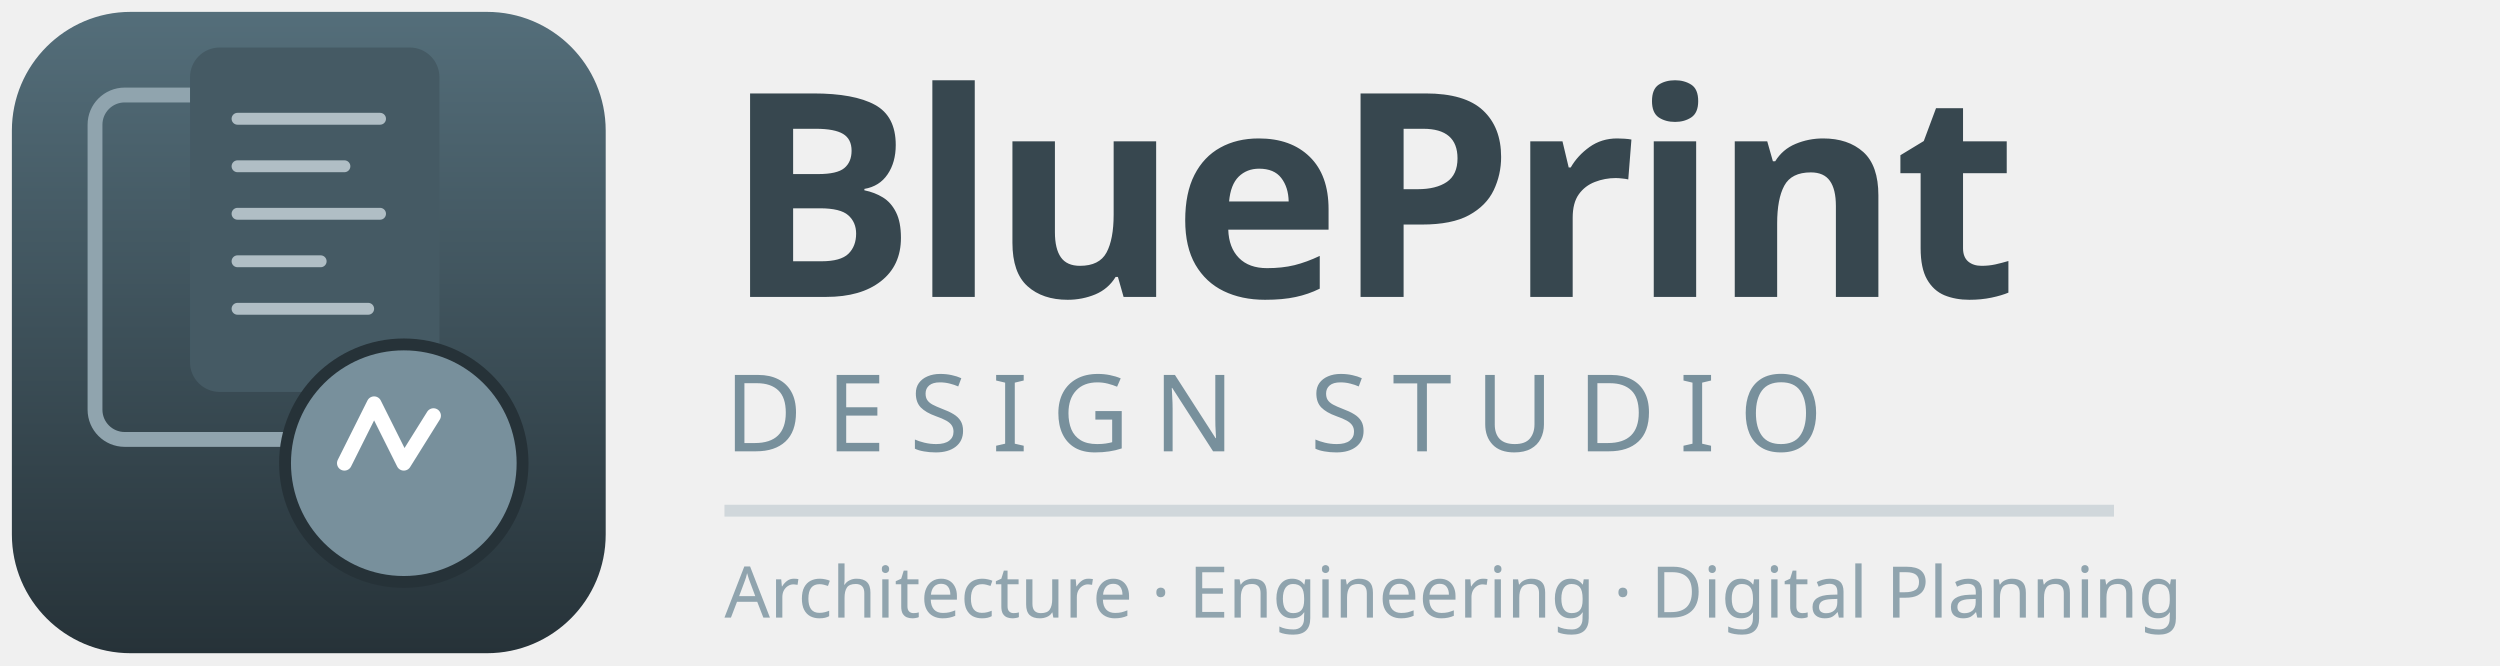
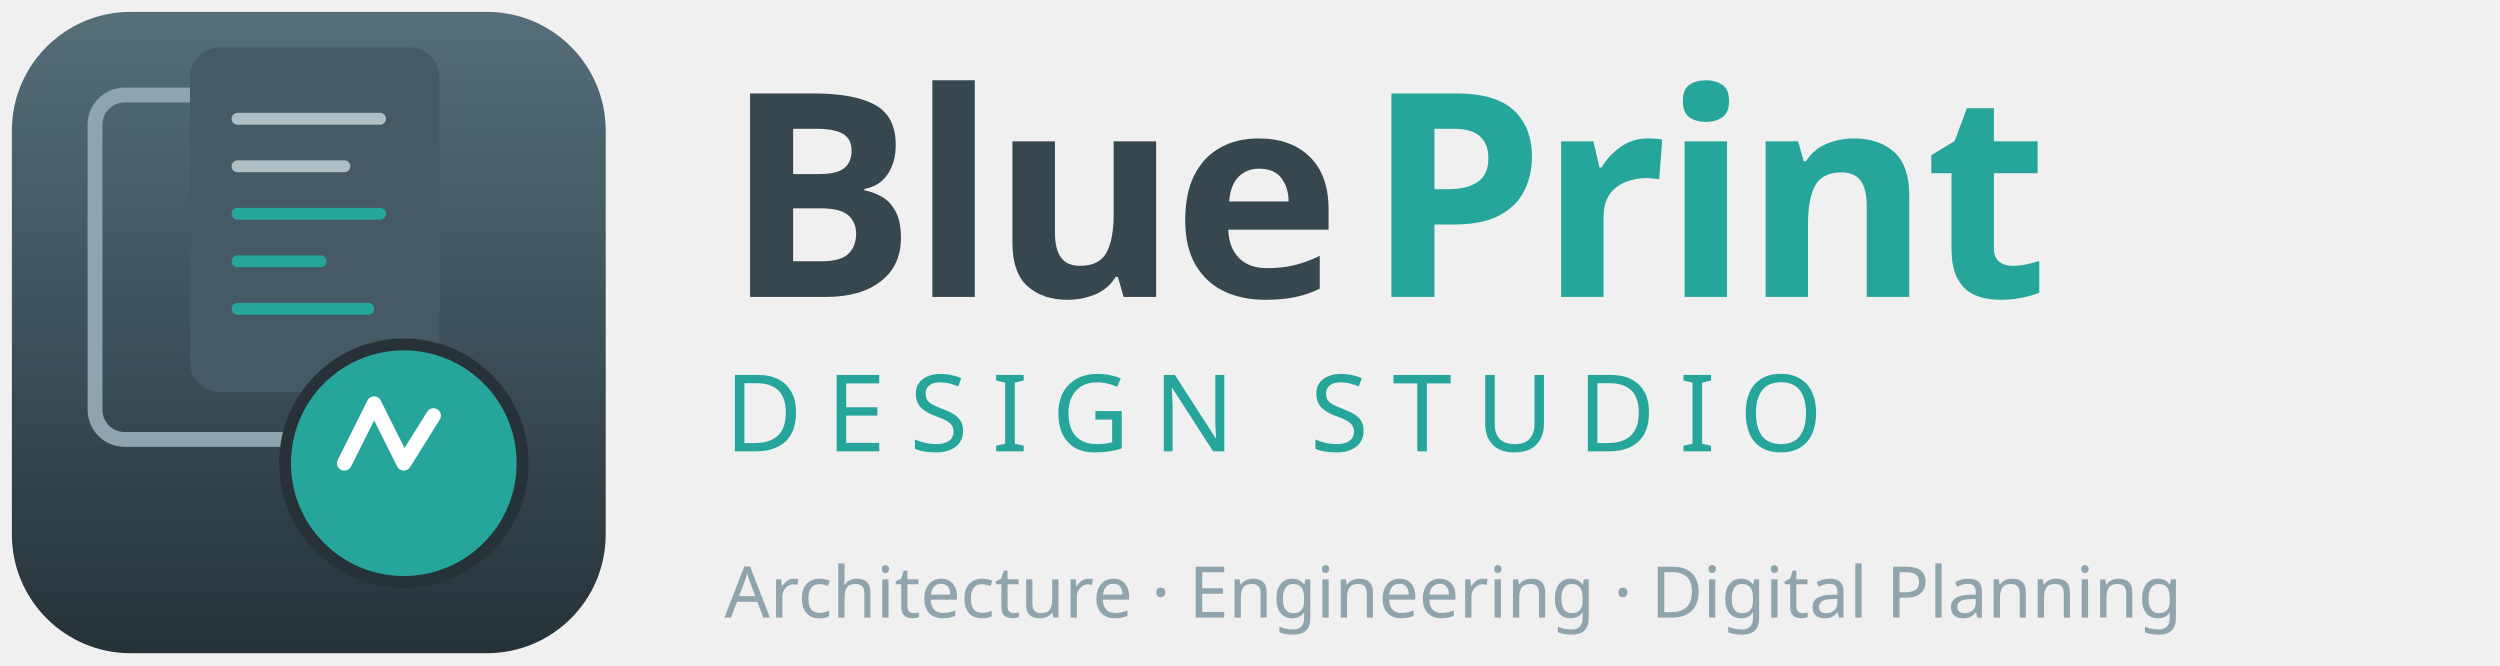
<svg xmlns="http://www.w3.org/2000/svg" viewBox="14 16 421 112" width="1263" height="336">
  <defs>
    <linearGradient id="blg" x1="0" y1="0" x2="0" y2="1">
      <stop offset="0%" stop-color="#546E7A" />
      <stop offset="100%" stop-color="#263238" />
+     </linearGradient>
+     <linearGradient id="blgl" x1="0" y1="0" x2="1" y2="0">
+       <stop offset="0%" stop-color="#B0BEC5" stop-opacity="0.5" />
+       <stop offset="40%" stop-color="#26A69A" stop-opacity="0.6" />
+       <stop offset="100%" stop-color="#26A69A" stop-opacity="0" />
    </linearGradient>
  </defs>
  <rect x="16" y="18" width="100" height="108" rx="20" fill="url(#blg)" />
  <rect x="30" y="32" width="42" height="58" rx="5" fill="none" stroke="#90A4AE" stroke-width="2.5" />
  <rect x="46" y="24" width="42" height="58" rx="5" fill="#455A64" />
  <line x1="54" y1="36" x2="78" y2="36" stroke="#B0BEC5" stroke-width="2" stroke-linecap="round" />
  <line x1="54" y1="44" x2="72" y2="44" stroke="#B0BEC5" stroke-width="2" stroke-linecap="round" />
-   <line x1="54" y1="52" x2="78" y2="52" stroke="#B0BEC5" stroke-width="2" stroke-linecap="round" />
-   <line x1="54" y1="60" x2="68" y2="60" stroke="#B0BEC5" stroke-width="2" stroke-linecap="round" />
-   <line x1="54" y1="68" x2="76" y2="68" stroke="#B0BEC5" stroke-width="2" stroke-linecap="round" />
-   <circle cx="82" cy="94" r="20" fill="#78909C" stroke="#263238" stroke-width="2" />
+   <line x1="54" y1="52" x2="78" y2="52" stroke="#26A69A" stroke-width="2" stroke-linecap="round" />
+   <line x1="54" y1="60" x2="68" y2="60" stroke="#26A69A" stroke-width="2" stroke-linecap="round" />
+   <line x1="54" y1="68" x2="76" y2="68" stroke="#26A69A" stroke-width="2" stroke-linecap="round" />
+   <circle cx="82" cy="94" r="20" fill="#26A69A" stroke="#263238" stroke-width="2" />
  <path d="M72 94 L77 84 L82 94 L87 86" fill="none" stroke="#fff" stroke-width="2.5" stroke-linecap="round" stroke-linejoin="round" />
-   <text x="136" y="66" font-family="'Segoe UI',system-ui,sans-serif" font-weight="700" font-size="48" fill="#37474F" letter-spacing="-1">BluePrint</text>
-   <text x="136" y="92" font-family="'Segoe UI',system-ui,sans-serif" font-weight="300" font-size="18" fill="#78909C" letter-spacing="4">DESIGN STUDIO</text>
-   <line x1="136" y1="102" x2="370" y2="102" stroke="#B0BEC5" stroke-width="2" opacity="0.5" />
+   <text x="136" y="66" font-family="'Segoe UI',system-ui,sans-serif" font-weight="700" font-size="48" fill="#37474F" letter-spacing="-1">Blue</text>
+   <text x="244" y="66" font-family="'Segoe UI',system-ui,sans-serif" font-weight="700" font-size="48" fill="#26A69A" letter-spacing="-1">Print</text>
+   <text x="136" y="92" font-family="'Segoe UI',system-ui,sans-serif" font-weight="300" font-size="18" fill="#26A69A" letter-spacing="4">DESIGN STUDIO</text>
+   <line x1="136" y1="102" x2="370" y2="102" stroke="url(#blgl)" stroke-width="2" />
  <text x="136" y="120" font-family="'Segoe UI',system-ui,sans-serif" font-weight="400" font-size="12" fill="#90A4AE">Architecture · Engineering · Digital Planning</text>
</svg>
